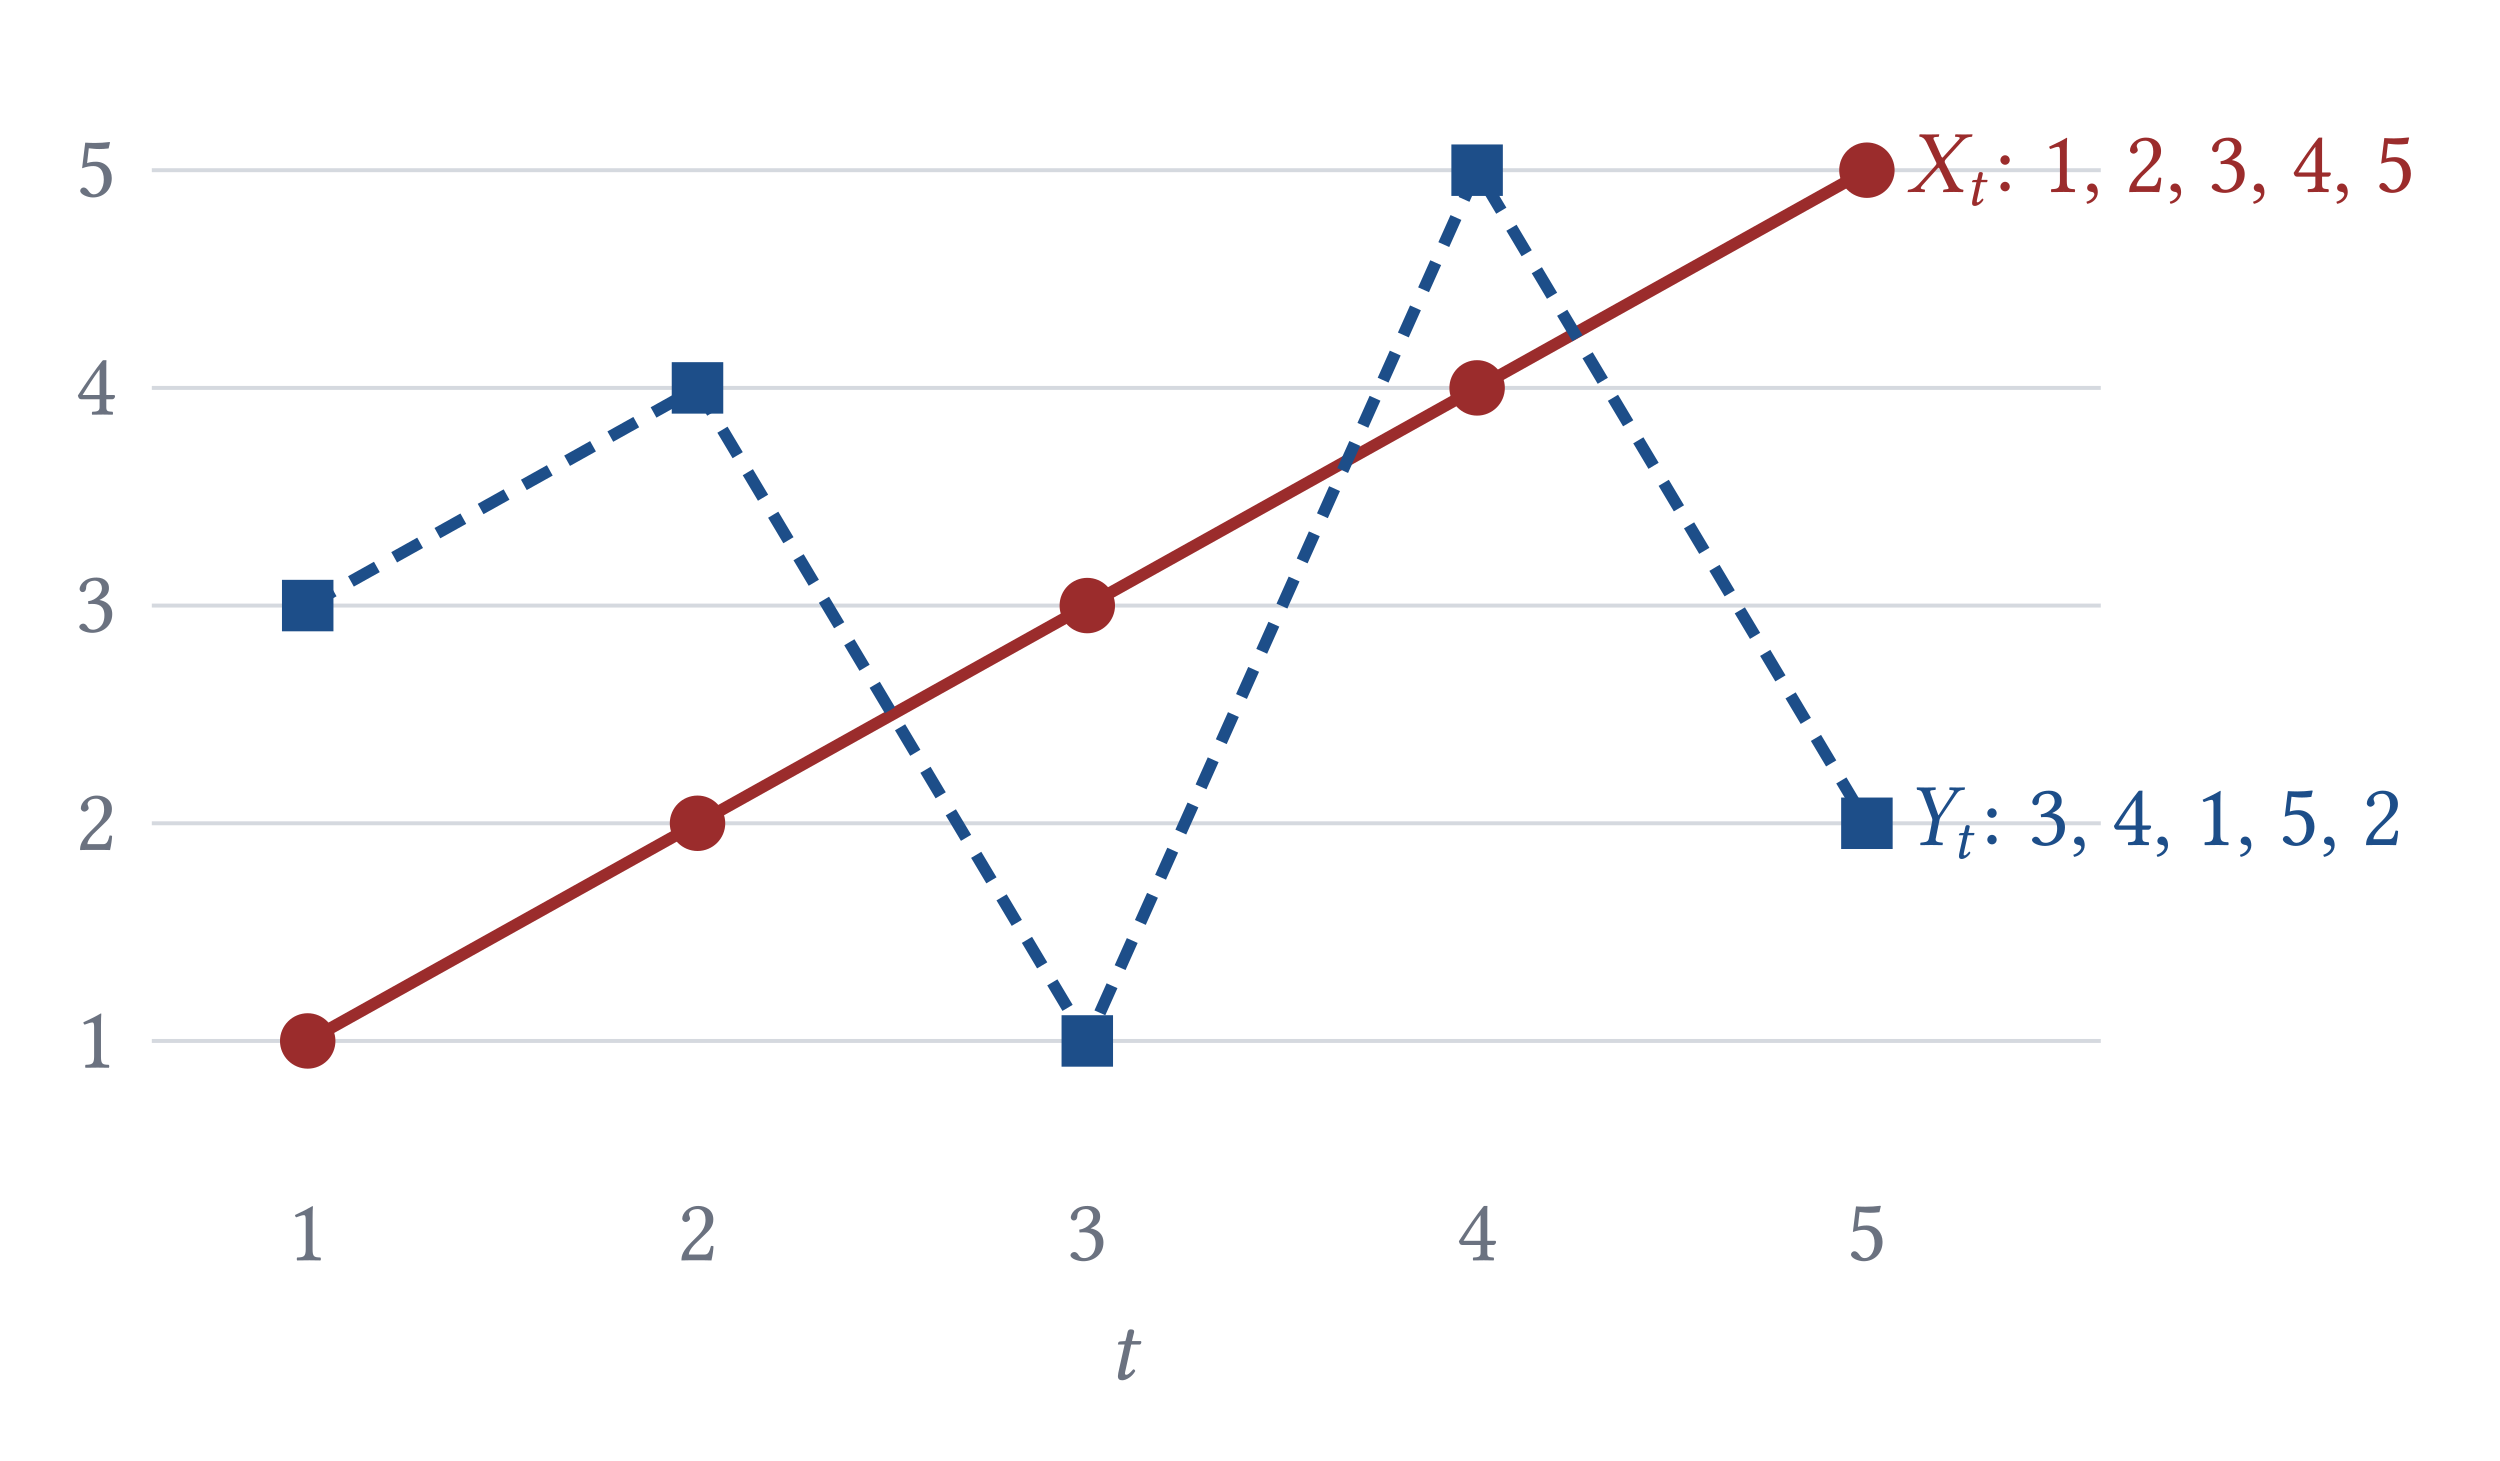
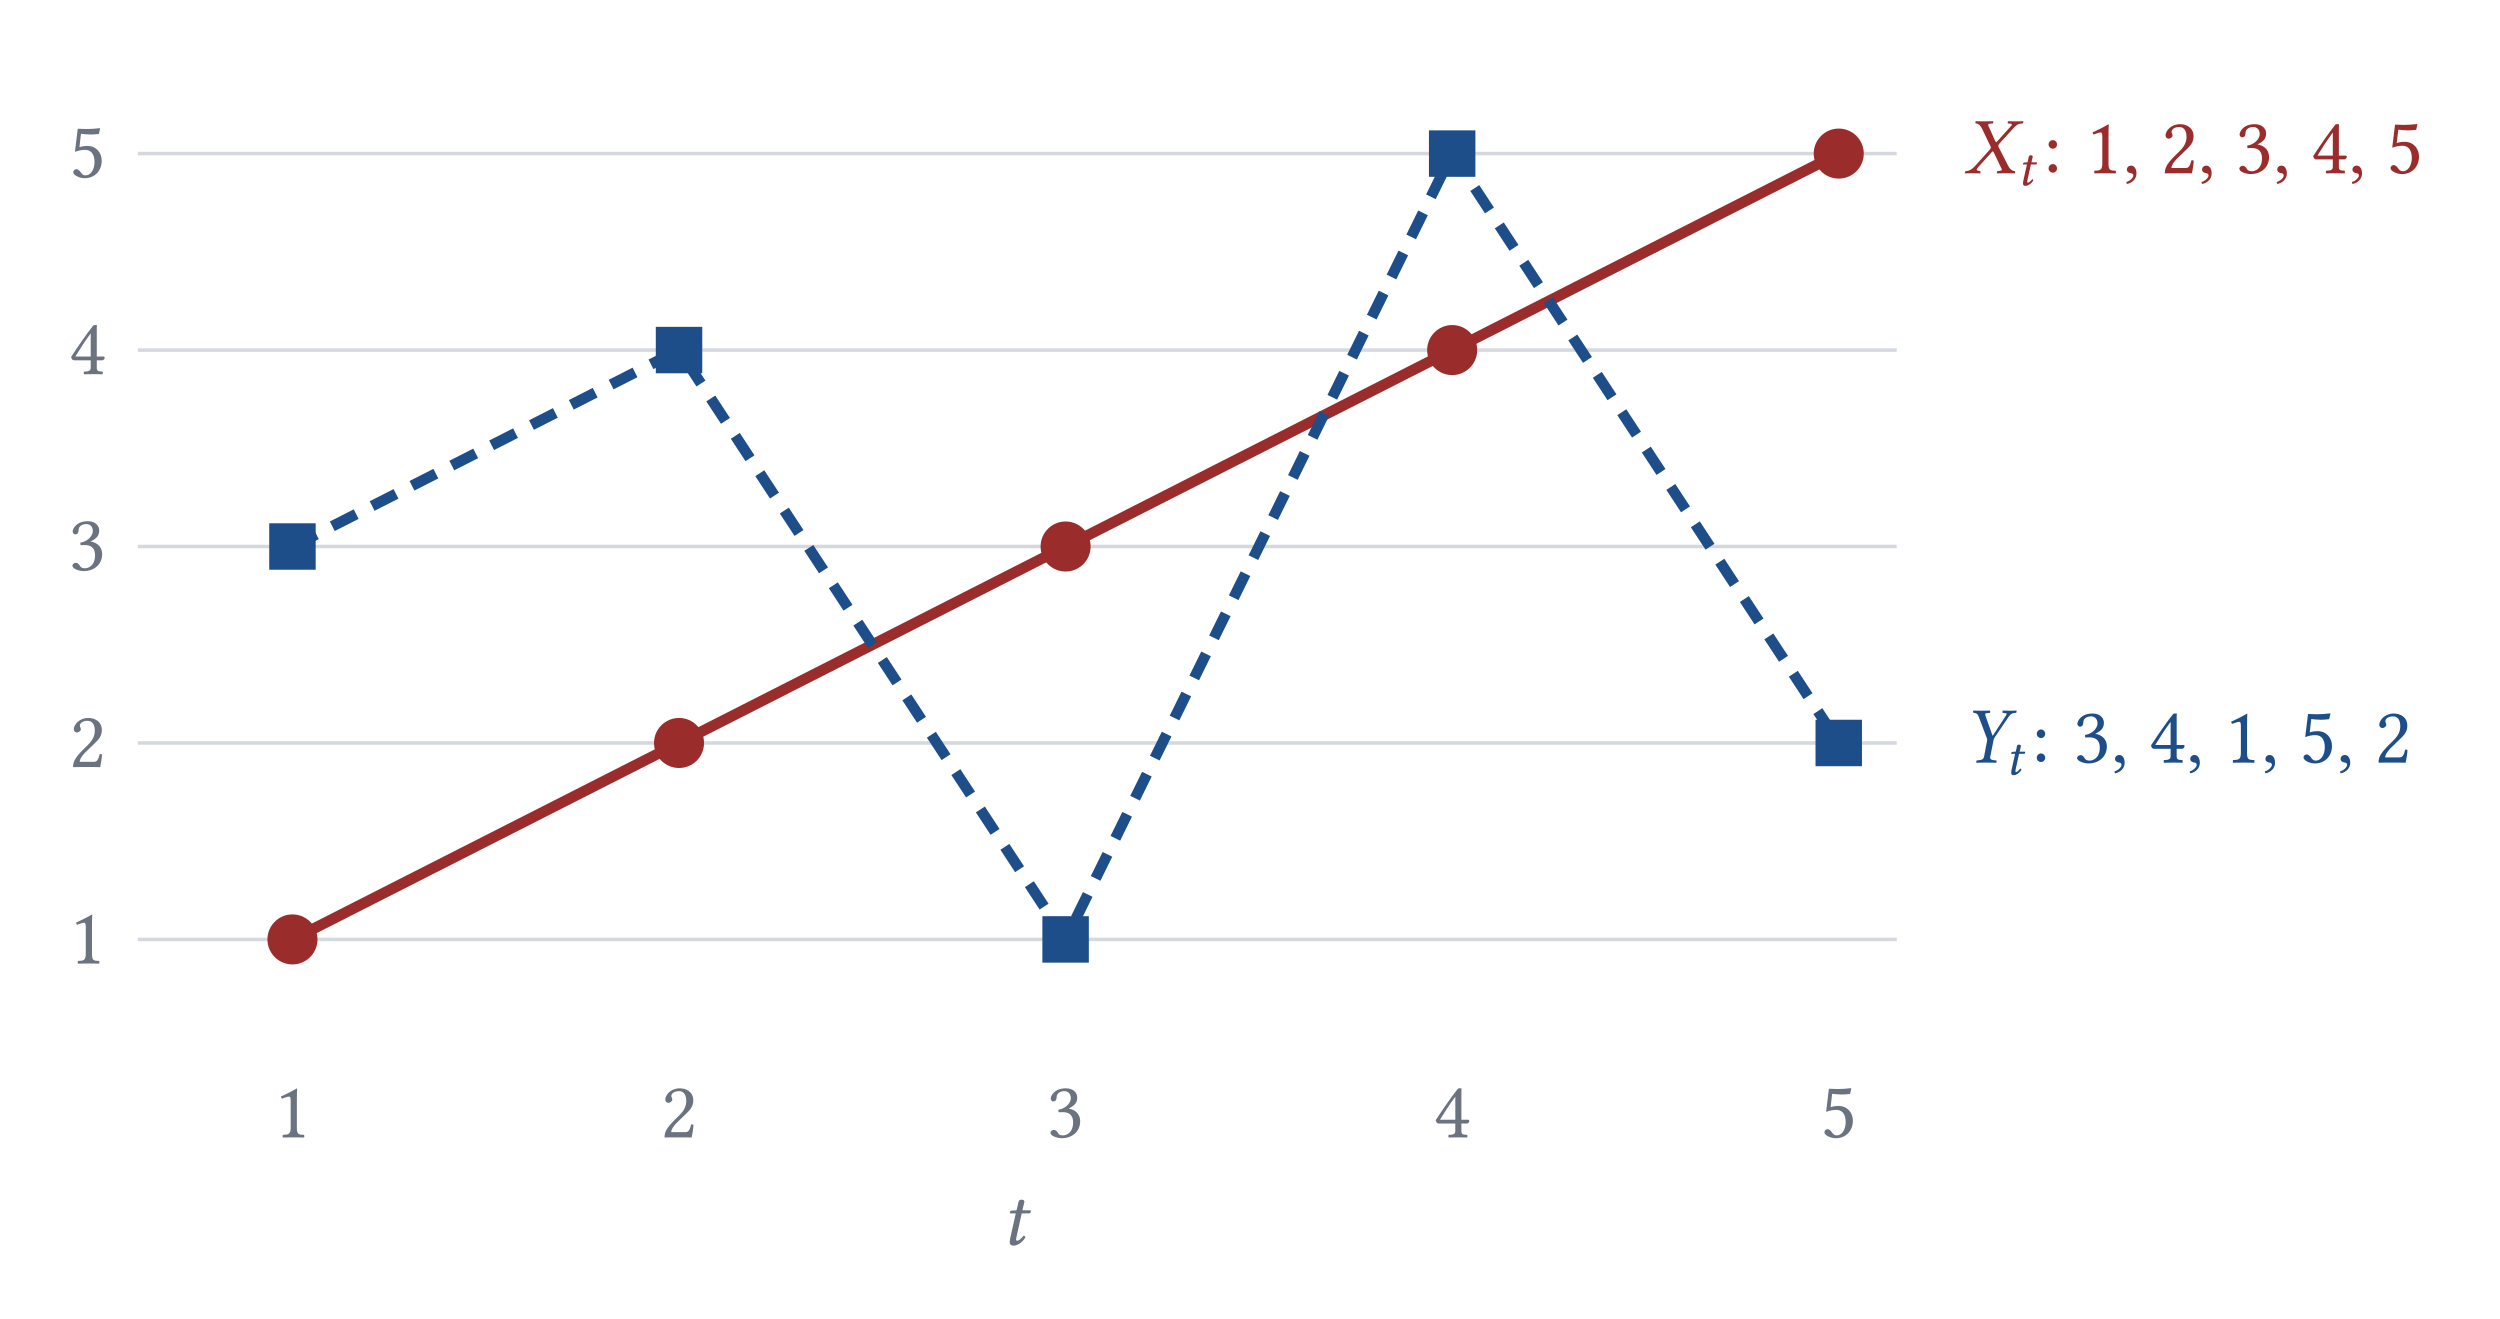
- <svg xmlns="http://www.w3.org/2000/svg" xmlns:xlink="http://www.w3.org/1999/xlink" width="250.119pt" height="146.16pt" viewBox="0 0 250.119 146.16">
+ <svg xmlns="http://www.w3.org/2000/svg" xmlns:xlink="http://www.w3.org/1999/xlink" width="277.151pt" height="146.16pt" viewBox="0 0 277.151 146.16">
  <defs>
    <g>
      <g id="glyph-0-0">
        <path d="M 2.562 -1.094 L 2.562 -4.188 C 2.562 -4.719 2.578 -5.266 2.594 -5.375 C 2.594 -5.422 2.578 -5.422 2.547 -5.422 C 2.047 -5.125 1.578 -4.891 0.797 -4.531 C 0.812 -4.438 0.844 -4.344 0.922 -4.297 C 1.344 -4.453 1.531 -4.516 1.703 -4.516 C 1.859 -4.516 1.875 -4.297 1.875 -4 L 1.875 -1.094 C 1.875 -0.344 1.641 -0.297 1.016 -0.281 C 0.969 -0.219 0.969 -0.031 1.016 0.016 C 1.453 0.016 1.781 0 2.25 0 C 2.688 0 2.906 0.016 3.344 0.016 C 3.406 -0.031 3.406 -0.219 3.344 -0.281 C 2.719 -0.297 2.562 -0.344 2.562 -1.094 Z M 2.562 -1.094 " />
      </g>
      <g id="glyph-0-1">
        <path d="M 0.547 -4.172 C 0.547 -3.984 0.719 -3.828 0.906 -3.828 C 1.047 -3.828 1.328 -3.984 1.328 -4.188 C 1.328 -4.25 1.297 -4.312 1.281 -4.375 C 1.266 -4.438 1.219 -4.516 1.219 -4.578 C 1.219 -4.812 1.453 -5.125 2.094 -5.125 C 2.422 -5.125 2.875 -4.906 2.875 -4.047 C 2.875 -3.484 2.672 -3.016 2.141 -2.484 L 1.484 -1.828 C 0.609 -0.938 0.469 -0.516 0.469 0.016 C 0.469 0.016 0.922 0 1.203 0 L 2.766 0 C 3.047 0 3.469 0.016 3.469 0.016 C 3.578 -0.453 3.672 -1.125 3.672 -1.391 C 3.625 -1.438 3.5 -1.453 3.422 -1.438 C 3.266 -0.797 3.109 -0.578 2.797 -0.578 L 1.203 -0.578 C 1.203 -1.016 1.812 -1.609 1.859 -1.656 L 2.766 -2.531 C 3.281 -3.016 3.656 -3.406 3.656 -4.094 C 3.656 -5.047 2.875 -5.438 2.156 -5.438 C 1.156 -5.438 0.547 -4.703 0.547 -4.172 Z M 0.547 -4.172 " />
      </g>
      <g id="glyph-0-2">
        <path d="M 1.922 -5.125 C 2.297 -5.125 2.656 -4.891 2.656 -4.328 C 2.656 -3.875 2.141 -3.188 1.266 -3.062 L 1.297 -2.781 C 1.453 -2.797 1.609 -2.797 1.734 -2.797 C 2.234 -2.797 2.906 -2.656 2.906 -1.656 C 2.906 -0.469 2.109 -0.219 1.797 -0.219 C 1.344 -0.219 1.266 -0.422 1.156 -0.594 C 1.062 -0.719 0.953 -0.828 0.766 -0.828 C 0.578 -0.828 0.391 -0.656 0.391 -0.516 C 0.391 -0.156 1.141 0.094 1.672 0.094 C 2.734 0.094 3.688 -0.594 3.688 -1.781 C 3.688 -2.75 2.953 -3.094 2.422 -3.188 L 2.422 -3.203 C 3.156 -3.547 3.359 -3.922 3.359 -4.391 C 3.359 -4.656 3.297 -4.875 3.078 -5.094 C 2.875 -5.297 2.562 -5.438 2.109 -5.438 C 0.797 -5.438 0.422 -4.578 0.422 -4.297 C 0.422 -4.172 0.516 -3.984 0.719 -3.984 C 1.031 -3.984 1.078 -4.281 1.078 -4.453 C 1.078 -5.016 1.688 -5.125 1.922 -5.125 Z M 1.922 -5.125 " />
      </g>
      <g id="glyph-0-3">
        <path d="M 3.844 -1.953 L 3.094 -1.953 L 3.094 -4.562 C 3.094 -5 3.094 -5.359 3.109 -5.422 L 3.094 -5.438 L 2.812 -5.438 C 2.75 -5.438 2.703 -5.391 2.672 -5.344 C 2.109 -4.656 1.078 -3.188 0.25 -1.906 C 0.281 -1.781 0.328 -1.531 0.594 -1.531 L 2.422 -1.531 L 2.422 -0.719 C 2.422 -0.297 2.078 -0.297 1.688 -0.281 C 1.641 -0.219 1.641 -0.031 1.688 0.016 C 1.984 0.016 2.344 0 2.75 0 C 3.094 0 3.438 0.016 3.719 0.016 C 3.781 -0.031 3.781 -0.219 3.719 -0.281 C 3.281 -0.312 3.094 -0.297 3.094 -0.719 L 3.094 -1.531 L 3.719 -1.531 C 3.844 -1.531 3.969 -1.703 3.969 -1.812 C 3.969 -1.906 3.938 -1.953 3.844 -1.953 Z M 2.422 -4.516 L 2.422 -1.953 L 0.719 -1.953 C 1.172 -2.688 1.797 -3.688 2.422 -4.516 Z M 2.422 -4.516 " />
      </g>
      <g id="glyph-0-4">
        <path d="M 2.844 -1.688 C 2.844 -0.844 2.406 -0.219 1.859 -0.219 C 1.531 -0.219 1.406 -0.438 1.281 -0.609 C 1.156 -0.766 1.016 -0.906 0.828 -0.906 C 0.656 -0.906 0.484 -0.75 0.484 -0.578 C 0.484 -0.203 1.234 0.094 1.75 0.094 C 2.859 0.094 3.641 -0.719 3.641 -1.844 C 3.641 -2.719 3.047 -3.484 2.047 -3.484 C 1.656 -3.484 1.328 -3.406 1.172 -3.344 L 1.344 -4.828 C 1.672 -4.797 1.969 -4.75 2.391 -4.75 C 2.656 -4.75 2.969 -4.766 3.328 -4.812 L 3.469 -5.422 L 3.406 -5.453 C 2.906 -5.391 2.422 -5.359 1.938 -5.359 C 1.609 -5.359 1.297 -5.375 0.984 -5.391 L 0.672 -2.828 C 1.156 -3 1.484 -3.047 1.812 -3.047 C 2.391 -3.047 2.844 -2.656 2.844 -1.688 Z M 2.844 -1.688 " />
      </g>
      <g id="glyph-1-0">
        <path d="M 1.344 -5.578 C 1.328 -5.547 1.391 -5.531 1.469 -5.516 C 1.609 -5.484 1.859 -5.422 2.109 -4.891 L 2.984 -3.062 C 3.031 -2.984 3.062 -2.922 3.062 -2.859 C 3.062 -2.75 3 -2.688 2.922 -2.594 L 1.422 -0.922 C 1.188 -0.656 0.828 -0.266 0.328 -0.234 C 0.266 -0.234 0.219 -0.219 0.219 -0.172 L 0.172 0 L 0.172 0.016 C 0.438 0.016 0.641 0 0.891 0 C 1.234 0 1.453 0.016 1.859 0.016 L 1.891 0 L 1.922 -0.172 C 1.922 -0.203 1.922 -0.234 1.875 -0.234 L 1.719 -0.266 C 1.562 -0.281 1.5 -0.328 1.5 -0.391 C 1.5 -0.469 1.578 -0.578 1.672 -0.688 L 3.125 -2.297 C 3.188 -2.375 3.25 -2.422 3.266 -2.422 C 3.297 -2.422 3.344 -2.406 3.375 -2.328 L 4.172 -0.656 C 4.234 -0.531 4.281 -0.453 4.281 -0.391 C 4.281 -0.297 4.203 -0.281 4 -0.266 L 3.812 -0.234 C 3.781 -0.234 3.75 -0.219 3.75 -0.172 C 3.75 -0.172 3.719 0 3.719 0 C 3.719 0 3.75 0.016 3.75 0.016 C 4.156 0.016 4.625 0 4.812 0 C 5.016 0 5.359 0.016 5.703 0.016 L 5.734 0 L 5.766 -0.172 C 5.766 -0.203 5.75 -0.234 5.703 -0.234 C 5.328 -0.266 5.109 -0.562 4.938 -0.906 L 3.984 -2.781 C 3.922 -2.875 3.891 -2.969 3.891 -3.031 C 3.891 -3.156 3.969 -3.234 4.062 -3.344 L 5.5 -4.922 C 5.797 -5.25 6.031 -5.5 6.547 -5.516 C 6.625 -5.516 6.641 -5.547 6.641 -5.578 L 6.672 -5.75 L 6.656 -5.766 C 6.312 -5.766 6.016 -5.75 5.812 -5.75 C 5.625 -5.75 5.328 -5.766 4.984 -5.766 L 4.953 -5.75 L 4.922 -5.578 C 4.922 -5.531 4.938 -5.516 4.984 -5.516 L 5.234 -5.5 C 5.344 -5.484 5.391 -5.453 5.391 -5.391 C 5.391 -5.328 5.312 -5.234 5.188 -5.109 L 3.781 -3.547 C 3.719 -3.469 3.688 -3.438 3.656 -3.438 C 3.641 -3.438 3.609 -3.469 3.562 -3.531 L 2.859 -5.109 C 2.797 -5.203 2.766 -5.297 2.766 -5.359 C 2.766 -5.438 2.828 -5.484 2.984 -5.5 L 3.266 -5.516 C 3.281 -5.516 3.312 -5.531 3.312 -5.578 L 3.344 -5.75 C 3.328 -5.75 3.344 -5.766 3.344 -5.766 C 2.938 -5.766 2.484 -5.75 2.281 -5.75 C 2.078 -5.75 1.75 -5.766 1.406 -5.766 L 1.375 -5.75 Z M 1.344 -5.578 " />
      </g>
      <g id="glyph-1-1">
        <path d="M 3 -0.672 L 3.344 -2.391 C 3.359 -2.547 3.406 -2.672 3.469 -2.766 L 5.016 -5.047 C 5.203 -5.312 5.328 -5.469 5.641 -5.5 L 5.875 -5.516 C 5.891 -5.562 5.938 -5.734 5.906 -5.766 C 5.641 -5.766 5.391 -5.75 5.188 -5.75 C 5 -5.75 4.719 -5.766 4.375 -5.766 C 4.359 -5.734 4.344 -5.547 4.359 -5.516 L 4.641 -5.484 C 4.766 -5.484 4.812 -5.453 4.812 -5.391 C 4.812 -5.328 4.766 -5.266 4.688 -5.141 L 3.281 -2.984 L 3.25 -2.984 L 2.484 -5.141 C 2.453 -5.234 2.438 -5.297 2.438 -5.359 C 2.438 -5.438 2.484 -5.469 2.672 -5.484 L 2.969 -5.516 C 3 -5.562 3 -5.734 2.984 -5.766 C 2.641 -5.766 2.375 -5.75 2.031 -5.75 C 1.703 -5.75 1.359 -5.766 1.109 -5.766 C 1.078 -5.734 1.094 -5.562 1.125 -5.516 L 1.266 -5.5 C 1.562 -5.453 1.625 -5.359 1.797 -4.875 L 2.625 -2.688 C 2.641 -2.641 2.656 -2.562 2.656 -2.531 C 2.656 -2.484 2.641 -2.406 2.625 -2.312 L 2.312 -0.672 C 2.266 -0.422 2.125 -0.297 1.75 -0.266 L 1.484 -0.234 C 1.453 -0.203 1.422 -0.062 1.469 0.016 C 1.859 0.016 2.188 0 2.531 0 C 2.875 0 3.281 0.016 3.672 0.016 C 3.688 -0.016 3.719 -0.203 3.688 -0.234 L 3.391 -0.266 C 3.109 -0.297 2.984 -0.375 2.984 -0.547 C 2.984 -0.594 2.984 -0.641 3 -0.672 Z M 3 -0.672 " />
      </g>
      <g id="glyph-1-2">
        <path d="M 1.656 -3.828 L 1.188 -3.797 C 1.016 -3.797 0.953 -3.719 0.938 -3.656 C 0.922 -3.625 0.906 -3.516 0.906 -3.5 C 0.906 -3.484 0.922 -3.484 0.953 -3.484 L 1.578 -3.484 L 1.031 -1.047 C 0.969 -0.766 0.906 -0.484 0.906 -0.328 C 0.906 0 1.078 0.094 1.344 0.094 C 1.75 0.094 2.344 -0.281 2.641 -0.828 C 2.609 -0.953 2.547 -1 2.438 -1 C 2.031 -0.531 1.875 -0.453 1.734 -0.453 C 1.703 -0.453 1.609 -0.469 1.609 -0.578 C 1.609 -0.656 1.641 -0.828 1.719 -1.141 L 2.234 -3.484 L 3.109 -3.484 C 3.188 -3.5 3.25 -3.625 3.25 -3.719 C 3.25 -3.766 3.234 -3.797 3.203 -3.828 L 2.312 -3.828 L 2.406 -4.234 C 2.438 -4.406 2.531 -4.656 2.531 -4.766 C 2.531 -4.922 2.453 -5 2.172 -5 C 1.844 -5 1.859 -4.609 1.781 -4.281 Z M 1.656 -3.828 " />
      </g>
      <g id="glyph-2-0">
        <path d="M 1.109 -2.547 L 0.797 -2.531 C 0.672 -2.531 0.641 -2.469 0.625 -2.422 C 0.625 -2.406 0.594 -2.344 0.594 -2.328 C 0.594 -2.312 0.625 -2.312 0.641 -2.312 L 1.047 -2.312 L 0.688 -0.703 C 0.641 -0.516 0.609 -0.328 0.609 -0.219 C 0.609 0 0.719 0.062 0.891 0.062 C 1.156 0.062 1.562 -0.188 1.75 -0.547 C 1.734 -0.625 1.703 -0.672 1.625 -0.672 C 1.359 -0.359 1.25 -0.297 1.156 -0.297 C 1.141 -0.297 1.078 -0.312 1.078 -0.375 C 1.078 -0.438 1.094 -0.547 1.141 -0.75 L 1.484 -2.312 L 2.078 -2.312 C 2.125 -2.328 2.156 -2.422 2.156 -2.469 C 2.156 -2.5 2.156 -2.531 2.125 -2.547 L 1.547 -2.547 L 1.609 -2.812 C 1.625 -2.922 1.688 -3.094 1.688 -3.172 C 1.688 -3.266 1.641 -3.328 1.438 -3.328 C 1.234 -3.328 1.234 -3.062 1.188 -2.844 Z M 1.109 -2.547 " />
      </g>
      <g id="glyph-3-0">
        <path d="M 0.625 -0.531 C 0.625 -0.281 0.844 -0.062 1.094 -0.062 C 1.359 -0.062 1.562 -0.281 1.562 -0.531 C 1.562 -0.797 1.359 -1.016 1.094 -1.016 C 0.844 -1.016 0.625 -0.797 0.625 -0.531 Z M 0.625 -3.188 C 0.625 -2.938 0.844 -2.719 1.094 -2.719 C 1.359 -2.719 1.562 -2.938 1.562 -3.188 C 1.562 -3.453 1.359 -3.672 1.094 -3.672 C 0.844 -3.672 0.625 -3.453 0.625 -3.188 Z M 0.625 -3.188 " />
      </g>
      <g id="glyph-3-1">
        <path d="M 2.562 -1.094 L 2.562 -4.188 C 2.562 -4.719 2.578 -5.266 2.594 -5.375 C 2.594 -5.422 2.578 -5.422 2.547 -5.422 C 2.047 -5.125 1.578 -4.891 0.797 -4.531 C 0.812 -4.438 0.844 -4.344 0.922 -4.297 C 1.344 -4.453 1.531 -4.516 1.703 -4.516 C 1.859 -4.516 1.875 -4.297 1.875 -4 L 1.875 -1.094 C 1.875 -0.344 1.641 -0.297 1.016 -0.281 C 0.969 -0.219 0.969 -0.031 1.016 0.016 C 1.453 0.016 1.781 0 2.25 0 C 2.688 0 2.906 0.016 3.344 0.016 C 3.406 -0.031 3.406 -0.219 3.344 -0.281 C 2.719 -0.297 2.562 -0.344 2.562 -1.094 Z M 2.562 -1.094 " />
      </g>
      <g id="glyph-3-2">
        <path d="M 0.922 -0.844 C 0.656 -0.844 0.453 -0.656 0.453 -0.406 C 0.453 -0.141 0.688 -0.047 0.844 -0.016 C 1.016 0 1.172 0.047 1.172 0.266 C 1.172 0.453 0.844 0.859 0.391 0.969 C 0.391 1.062 0.406 1.125 0.469 1.188 C 1 1.094 1.516 0.656 1.516 0.031 C 1.516 -0.5 1.281 -0.844 0.922 -0.844 Z M 0.922 -0.844 " />
      </g>
      <g id="glyph-3-3">
        <path d="M 0.547 -4.172 C 0.547 -3.984 0.719 -3.828 0.906 -3.828 C 1.047 -3.828 1.328 -3.984 1.328 -4.188 C 1.328 -4.25 1.297 -4.312 1.281 -4.375 C 1.266 -4.438 1.219 -4.516 1.219 -4.578 C 1.219 -4.812 1.453 -5.125 2.094 -5.125 C 2.422 -5.125 2.875 -4.906 2.875 -4.047 C 2.875 -3.484 2.672 -3.016 2.141 -2.484 L 1.484 -1.828 C 0.609 -0.938 0.469 -0.516 0.469 0.016 C 0.469 0.016 0.922 0 1.203 0 L 2.766 0 C 3.047 0 3.469 0.016 3.469 0.016 C 3.578 -0.453 3.672 -1.125 3.672 -1.391 C 3.625 -1.438 3.5 -1.453 3.422 -1.438 C 3.266 -0.797 3.109 -0.578 2.797 -0.578 L 1.203 -0.578 C 1.203 -1.016 1.812 -1.609 1.859 -1.656 L 2.766 -2.531 C 3.281 -3.016 3.656 -3.406 3.656 -4.094 C 3.656 -5.047 2.875 -5.438 2.156 -5.438 C 1.156 -5.438 0.547 -4.703 0.547 -4.172 Z M 0.547 -4.172 " />
      </g>
      <g id="glyph-3-4">
        <path d="M 1.922 -5.125 C 2.297 -5.125 2.656 -4.891 2.656 -4.328 C 2.656 -3.875 2.141 -3.188 1.266 -3.062 L 1.297 -2.781 C 1.453 -2.797 1.609 -2.797 1.734 -2.797 C 2.234 -2.797 2.906 -2.656 2.906 -1.656 C 2.906 -0.469 2.109 -0.219 1.797 -0.219 C 1.344 -0.219 1.266 -0.422 1.156 -0.594 C 1.062 -0.719 0.953 -0.828 0.766 -0.828 C 0.578 -0.828 0.391 -0.656 0.391 -0.516 C 0.391 -0.156 1.141 0.094 1.672 0.094 C 2.734 0.094 3.688 -0.594 3.688 -1.781 C 3.688 -2.75 2.953 -3.094 2.422 -3.188 L 2.422 -3.203 C 3.156 -3.547 3.359 -3.922 3.359 -4.391 C 3.359 -4.656 3.297 -4.875 3.078 -5.094 C 2.875 -5.297 2.562 -5.438 2.109 -5.438 C 0.797 -5.438 0.422 -4.578 0.422 -4.297 C 0.422 -4.172 0.516 -3.984 0.719 -3.984 C 1.031 -3.984 1.078 -4.281 1.078 -4.453 C 1.078 -5.016 1.688 -5.125 1.922 -5.125 Z M 1.922 -5.125 " />
      </g>
      <g id="glyph-3-5">
        <path d="M 3.844 -1.953 L 3.094 -1.953 L 3.094 -4.562 C 3.094 -5 3.094 -5.359 3.109 -5.422 L 3.094 -5.438 L 2.812 -5.438 C 2.75 -5.438 2.703 -5.391 2.672 -5.344 C 2.109 -4.656 1.078 -3.188 0.25 -1.906 C 0.281 -1.781 0.328 -1.531 0.594 -1.531 L 2.422 -1.531 L 2.422 -0.719 C 2.422 -0.297 2.078 -0.297 1.688 -0.281 C 1.641 -0.219 1.641 -0.031 1.688 0.016 C 1.984 0.016 2.344 0 2.75 0 C 3.094 0 3.438 0.016 3.719 0.016 C 3.781 -0.031 3.781 -0.219 3.719 -0.281 C 3.281 -0.312 3.094 -0.297 3.094 -0.719 L 3.094 -1.531 L 3.719 -1.531 C 3.844 -1.531 3.969 -1.703 3.969 -1.812 C 3.969 -1.906 3.938 -1.953 3.844 -1.953 Z M 2.422 -4.516 L 2.422 -1.953 L 0.719 -1.953 C 1.172 -2.688 1.797 -3.688 2.422 -4.516 Z M 2.422 -4.516 " />
      </g>
      <g id="glyph-3-6">
        <path d="M 2.844 -1.688 C 2.844 -0.844 2.406 -0.219 1.859 -0.219 C 1.531 -0.219 1.406 -0.438 1.281 -0.609 C 1.156 -0.766 1.016 -0.906 0.828 -0.906 C 0.656 -0.906 0.484 -0.75 0.484 -0.578 C 0.484 -0.203 1.234 0.094 1.75 0.094 C 2.859 0.094 3.641 -0.719 3.641 -1.844 C 3.641 -2.719 3.047 -3.484 2.047 -3.484 C 1.656 -3.484 1.328 -3.406 1.172 -3.344 L 1.344 -4.828 C 1.672 -4.797 1.969 -4.75 2.391 -4.75 C 2.656 -4.75 2.969 -4.766 3.328 -4.812 L 3.469 -5.422 L 3.406 -5.453 C 2.906 -5.391 2.422 -5.359 1.938 -5.359 C 1.609 -5.359 1.297 -5.375 0.984 -5.391 L 0.672 -2.828 C 1.156 -3 1.484 -3.047 1.812 -3.047 C 2.391 -3.047 2.844 -2.656 2.844 -1.688 Z M 2.844 -1.688 " />
      </g>
    </g>
  </defs>
-   <path fill="none" stroke-width="0.399" stroke-linecap="butt" stroke-linejoin="miter" stroke="rgb(83.53%, 85.097%, 87.45%)" stroke-opacity="1" stroke-miterlimit="10" d="M 0.002 13.144 L 196.114 13.144 M 0.002 35.046 L 196.114 35.046 M 0.002 56.953 L 196.114 56.953 M 0.002 78.855 L 196.114 78.855 M 0.002 100.762 L 196.114 100.762 " transform="matrix(0.994286, 0, 0, -0.994286, 15.18596, 117.2134)" />
+   <path fill="none" stroke-width="0.399" stroke-linecap="butt" stroke-linejoin="miter" stroke="rgb(83.53%, 85.097%, 87.45%)" stroke-opacity="1" stroke-miterlimit="10" d="M -0.002 13.144 L 196.115 13.144 M -0.002 35.046 L 196.115 35.046 M -0.002 56.953 L 196.115 56.953 M -0.002 78.855 L 196.115 78.855 M -0.002 100.762 L 196.115 100.762 " transform="matrix(0.994286, 0, 0, -0.994286, 15.2791, 117.2134)" />
  <g fill="rgb(41.962%, 44.707%, 50.194%)" fill-opacity="1">
-     <use xlink:href="#glyph-0-0" x="28.712" y="126.089" />
+     <use xlink:href="#glyph-0-0" x="30.348" y="126.089" />
  </g>
  <g fill="rgb(41.962%, 44.707%, 50.194%)" fill-opacity="1">
-     <use xlink:href="#glyph-0-1" x="67.71" y="126.089" />
+     <use xlink:href="#glyph-0-1" x="73.203" y="126.089" />
  </g>
  <g fill="rgb(41.962%, 44.707%, 50.194%)" fill-opacity="1">
-     <use xlink:href="#glyph-0-2" x="106.708" y="126.089" />
+     <use xlink:href="#glyph-0-2" x="116.059" y="126.089" />
  </g>
  <g fill="rgb(41.962%, 44.707%, 50.194%)" fill-opacity="1">
-     <use xlink:href="#glyph-0-3" x="145.706" y="126.089" />
+     <use xlink:href="#glyph-0-3" x="158.915" y="126.089" />
  </g>
  <g fill="rgb(41.962%, 44.707%, 50.194%)" fill-opacity="1">
-     <use xlink:href="#glyph-0-4" x="184.704" y="126.089" />
+     <use xlink:href="#glyph-0-4" x="201.769" y="126.089" />
  </g>
  <g fill="rgb(41.962%, 44.707%, 50.194%)" fill-opacity="1">
-     <use xlink:href="#glyph-0-0" x="7.541" y="106.812" />
+     <use xlink:href="#glyph-0-0" x="7.634" y="106.812" />
  </g>
  <g fill="rgb(41.962%, 44.707%, 50.194%)" fill-opacity="1">
-     <use xlink:href="#glyph-0-1" x="7.541" y="85.032" />
+     <use xlink:href="#glyph-0-1" x="7.634" y="85.032" />
  </g>
  <g fill="rgb(41.962%, 44.707%, 50.194%)" fill-opacity="1">
-     <use xlink:href="#glyph-0-2" x="7.541" y="63.22" />
+     <use xlink:href="#glyph-0-2" x="7.634" y="63.22" />
  </g>
  <g fill="rgb(41.962%, 44.707%, 50.194%)" fill-opacity="1">
-     <use xlink:href="#glyph-0-3" x="7.541" y="41.475" />
+     <use xlink:href="#glyph-0-3" x="7.634" y="41.475" />
  </g>
  <g fill="rgb(41.962%, 44.707%, 50.194%)" fill-opacity="1">
-     <use xlink:href="#glyph-0-4" x="7.541" y="19.662" />
+     <use xlink:href="#glyph-0-4" x="7.634" y="19.662" />
  </g>
-   <path fill="none" stroke-width="1.196" stroke-linecap="butt" stroke-linejoin="miter" stroke="rgb(60.782%, 17.255%, 17.255%)" stroke-opacity="1" stroke-miterlimit="10" d="M 15.689 13.144 L 54.913 35.046 L 94.133 56.953 L 133.357 78.855 L 172.581 100.762 " transform="matrix(0.994286, 0, 0, -0.994286, 15.18596, 117.2134)" />
+   <path fill="none" stroke-width="1.196" stroke-linecap="butt" stroke-linejoin="miter" stroke="rgb(60.782%, 17.255%, 17.255%)" stroke-opacity="1" stroke-miterlimit="10" d="M 17.241 13.144 L 60.343 35.046 L 103.445 56.953 L 146.547 78.855 L 189.648 100.762 " transform="matrix(0.994286, 0, 0, -0.994286, 15.2791, 117.2134)" />
  <g fill="rgb(60.782%, 17.255%, 17.255%)" fill-opacity="1">
-     <use xlink:href="#glyph-1-0" x="190.672" y="19.205" />
+     <use xlink:href="#glyph-1-0" x="217.644" y="19.205" />
  </g>
  <g fill="rgb(60.782%, 17.255%, 17.255%)" fill-opacity="1">
-     <use xlink:href="#glyph-2-0" x="196.691" y="20.542" />
+     <use xlink:href="#glyph-2-0" x="223.661" y="20.542" />
  </g>
  <g fill="rgb(60.782%, 17.255%, 17.255%)" fill-opacity="1">
-     <use xlink:href="#glyph-3-0" x="199.51" y="19.205" />
+     <use xlink:href="#glyph-3-0" x="226.48" y="19.205" />
  </g>
  <g fill="rgb(60.782%, 17.255%, 17.255%)" fill-opacity="1">
-     <use xlink:href="#glyph-3-1" x="204.217" y="19.205" />
-     <use xlink:href="#glyph-3-2" x="208.362" y="19.205" />
+     <use xlink:href="#glyph-3-1" x="231.188" y="19.205" />
+     <use xlink:href="#glyph-3-2" x="235.333" y="19.205" />
  </g>
  <g fill="rgb(60.782%, 17.255%, 17.255%)" fill-opacity="1">
-     <use xlink:href="#glyph-3-3" x="212.553" y="19.205" />
-     <use xlink:href="#glyph-3-2" x="216.698" y="19.205" />
+     <use xlink:href="#glyph-3-3" x="239.523" y="19.205" />
+     <use xlink:href="#glyph-3-2" x="243.669" y="19.205" />
  </g>
  <g fill="rgb(60.782%, 17.255%, 17.255%)" fill-opacity="1">
-     <use xlink:href="#glyph-3-4" x="220.888" y="19.205" />
-     <use xlink:href="#glyph-3-2" x="225.034" y="19.205" />
+     <use xlink:href="#glyph-3-4" x="247.859" y="19.205" />
+     <use xlink:href="#glyph-3-2" x="252.004" y="19.205" />
  </g>
  <g fill="rgb(60.782%, 17.255%, 17.255%)" fill-opacity="1">
-     <use xlink:href="#glyph-3-5" x="229.224" y="19.205" />
-     <use xlink:href="#glyph-3-2" x="233.369" y="19.205" />
+     <use xlink:href="#glyph-3-5" x="256.195" y="19.205" />
+     <use xlink:href="#glyph-3-2" x="260.34" y="19.205" />
  </g>
  <g fill="rgb(60.782%, 17.255%, 17.255%)" fill-opacity="1">
-     <use xlink:href="#glyph-3-6" x="237.56" y="19.205" />
+     <use xlink:href="#glyph-3-6" x="264.53" y="19.205" />
  </g>
-   <path fill="none" stroke-width="1.196" stroke-linecap="butt" stroke-linejoin="miter" stroke="rgb(11.374%, 30.588%, 53.725%)" stroke-opacity="1" stroke-dasharray="2.989 1.993" stroke-miterlimit="10" d="M 15.689 56.953 L 54.913 78.855 L 94.133 13.144 L 133.357 100.762 L 172.581 35.046 " transform="matrix(0.994286, 0, 0, -0.994286, 15.18596, 117.2134)" />
+   <path fill="none" stroke-width="1.196" stroke-linecap="butt" stroke-linejoin="miter" stroke="rgb(11.374%, 30.588%, 53.725%)" stroke-opacity="1" stroke-dasharray="2.989 1.993" stroke-miterlimit="10" d="M 17.241 56.953 L 60.343 78.855 L 103.445 13.144 L 146.547 100.762 L 189.648 35.046 " transform="matrix(0.994286, 0, 0, -0.994286, 15.2791, 117.2134)" />
  <g fill="rgb(11.374%, 30.588%, 53.725%)" fill-opacity="1">
-     <use xlink:href="#glyph-1-1" x="190.672" y="84.541" />
+     <use xlink:href="#glyph-1-1" x="217.644" y="84.541" />
  </g>
  <g fill="rgb(11.374%, 30.588%, 53.725%)" fill-opacity="1">
-     <use xlink:href="#glyph-2-0" x="195.38" y="85.878" />
+     <use xlink:href="#glyph-2-0" x="222.351" y="85.878" />
  </g>
  <g fill="rgb(11.374%, 30.588%, 53.725%)" fill-opacity="1">
-     <use xlink:href="#glyph-3-0" x="198.199" y="84.541" />
+     <use xlink:href="#glyph-3-0" x="225.17" y="84.541" />
  </g>
  <g fill="rgb(11.374%, 30.588%, 53.725%)" fill-opacity="1">
-     <use xlink:href="#glyph-3-4" x="202.906" y="84.541" />
-     <use xlink:href="#glyph-3-2" x="207.052" y="84.541" />
+     <use xlink:href="#glyph-3-4" x="229.877" y="84.541" />
+     <use xlink:href="#glyph-3-2" x="234.023" y="84.541" />
  </g>
  <g fill="rgb(11.374%, 30.588%, 53.725%)" fill-opacity="1">
-     <use xlink:href="#glyph-3-5" x="211.242" y="84.541" />
-     <use xlink:href="#glyph-3-2" x="215.388" y="84.541" />
+     <use xlink:href="#glyph-3-5" x="238.213" y="84.541" />
+     <use xlink:href="#glyph-3-2" x="242.358" y="84.541" />
  </g>
  <g fill="rgb(11.374%, 30.588%, 53.725%)" fill-opacity="1">
-     <use xlink:href="#glyph-3-1" x="219.578" y="84.541" />
-     <use xlink:href="#glyph-3-2" x="223.723" y="84.541" />
+     <use xlink:href="#glyph-3-1" x="246.548" y="84.541" />
+     <use xlink:href="#glyph-3-2" x="250.694" y="84.541" />
  </g>
  <g fill="rgb(11.374%, 30.588%, 53.725%)" fill-opacity="1">
-     <use xlink:href="#glyph-3-6" x="227.913" y="84.541" />
-     <use xlink:href="#glyph-3-2" x="232.059" y="84.541" />
+     <use xlink:href="#glyph-3-6" x="254.884" y="84.541" />
+     <use xlink:href="#glyph-3-2" x="259.03" y="84.541" />
  </g>
  <g fill="rgb(11.374%, 30.588%, 53.725%)" fill-opacity="1">
-     <use xlink:href="#glyph-3-3" x="236.249" y="84.541" />
+     <use xlink:href="#glyph-3-3" x="263.22" y="84.541" />
  </g>
-   <path fill-rule="nonzero" fill="rgb(60.782%, 17.255%, 17.255%)" fill-opacity="1" stroke-width="1.196" stroke-linecap="butt" stroke-linejoin="miter" stroke="rgb(60.782%, 17.255%, 17.255%)" stroke-opacity="1" stroke-miterlimit="10" d="M 17.881 13.144 C 17.881 14.354 16.899 15.336 15.689 15.336 C 14.479 15.336 13.497 14.354 13.497 13.144 C 13.497 11.934 14.479 10.952 15.689 10.952 C 16.899 10.952 17.881 11.934 17.881 13.144 Z M 17.881 13.144 " transform="matrix(0.994286, 0, 0, -0.994286, 15.18596, 117.2134)" />
-   <path fill-rule="nonzero" fill="rgb(60.782%, 17.255%, 17.255%)" fill-opacity="1" stroke-width="1.196" stroke-linecap="butt" stroke-linejoin="miter" stroke="rgb(60.782%, 17.255%, 17.255%)" stroke-opacity="1" stroke-miterlimit="10" d="M 57.105 35.046 C 57.105 36.256 56.123 37.239 54.913 37.239 C 53.703 37.239 52.721 36.256 52.721 35.046 C 52.721 33.836 53.703 32.854 54.913 32.854 C 56.123 32.854 57.105 33.836 57.105 35.046 Z M 57.105 35.046 " transform="matrix(0.994286, 0, 0, -0.994286, 15.18596, 117.2134)" />
-   <path fill-rule="nonzero" fill="rgb(60.782%, 17.255%, 17.255%)" fill-opacity="1" stroke-width="1.196" stroke-linecap="butt" stroke-linejoin="miter" stroke="rgb(60.782%, 17.255%, 17.255%)" stroke-opacity="1" stroke-miterlimit="10" d="M 96.325 56.953 C 96.325 58.163 95.343 59.145 94.133 59.145 C 92.923 59.145 91.941 58.163 91.941 56.953 C 91.941 55.743 92.923 54.761 94.133 54.761 C 95.343 54.761 96.325 55.743 96.325 56.953 Z M 96.325 56.953 " transform="matrix(0.994286, 0, 0, -0.994286, 15.18596, 117.2134)" />
-   <path fill-rule="nonzero" fill="rgb(60.782%, 17.255%, 17.255%)" fill-opacity="1" stroke-width="1.196" stroke-linecap="butt" stroke-linejoin="miter" stroke="rgb(60.782%, 17.255%, 17.255%)" stroke-opacity="1" stroke-miterlimit="10" d="M 135.55 78.855 C 135.55 80.065 134.567 81.048 133.357 81.048 C 132.147 81.048 131.165 80.065 131.165 78.855 C 131.165 77.645 132.147 76.663 133.357 76.663 C 134.567 76.663 135.55 77.645 135.55 78.855 Z M 135.55 78.855 " transform="matrix(0.994286, 0, 0, -0.994286, 15.18596, 117.2134)" />
-   <path fill-rule="nonzero" fill="rgb(60.782%, 17.255%, 17.255%)" fill-opacity="1" stroke-width="1.196" stroke-linecap="butt" stroke-linejoin="miter" stroke="rgb(60.782%, 17.255%, 17.255%)" stroke-opacity="1" stroke-miterlimit="10" d="M 174.77 100.762 C 174.77 101.972 173.792 102.954 172.581 102.954 C 171.368 102.954 170.389 101.972 170.389 100.762 C 170.389 99.552 171.368 98.57 172.581 98.57 C 173.792 98.57 174.77 99.552 174.77 100.762 Z M 174.77 100.762 " transform="matrix(0.994286, 0, 0, -0.994286, 15.18596, 117.2134)" />
-   <path fill-rule="nonzero" fill="rgb(11.374%, 30.588%, 53.725%)" fill-opacity="1" stroke-width="1.196" stroke-linecap="butt" stroke-linejoin="miter" stroke="rgb(11.374%, 30.588%, 53.725%)" stroke-opacity="1" stroke-miterlimit="10" d="M 13.697 54.961 L 17.681 54.961 L 17.681 58.945 L 13.697 58.945 Z M 13.697 54.961 " transform="matrix(0.994286, 0, 0, -0.994286, 15.18596, 117.2134)" />
-   <path fill-rule="nonzero" fill="rgb(11.374%, 30.588%, 53.725%)" fill-opacity="1" stroke-width="1.196" stroke-linecap="butt" stroke-linejoin="miter" stroke="rgb(11.374%, 30.588%, 53.725%)" stroke-opacity="1" stroke-miterlimit="10" d="M 52.917 76.864 L 56.905 76.864 L 56.905 80.847 L 52.917 80.847 Z M 52.917 76.864 " transform="matrix(0.994286, 0, 0, -0.994286, 15.18596, 117.2134)" />
-   <path fill-rule="nonzero" fill="rgb(11.374%, 30.588%, 53.725%)" fill-opacity="1" stroke-width="1.196" stroke-linecap="butt" stroke-linejoin="miter" stroke="rgb(11.374%, 30.588%, 53.725%)" stroke-opacity="1" stroke-miterlimit="10" d="M 92.141 11.152 L 96.125 11.152 L 96.125 15.136 L 92.141 15.136 Z M 92.141 11.152 " transform="matrix(0.994286, 0, 0, -0.994286, 15.18596, 117.2134)" />
-   <path fill-rule="nonzero" fill="rgb(11.374%, 30.588%, 53.725%)" fill-opacity="1" stroke-width="1.196" stroke-linecap="butt" stroke-linejoin="miter" stroke="rgb(11.374%, 30.588%, 53.725%)" stroke-opacity="1" stroke-miterlimit="10" d="M 131.365 98.77 L 135.349 98.77 L 135.349 102.754 L 131.365 102.754 Z M 131.365 98.77 " transform="matrix(0.994286, 0, 0, -0.994286, 15.18596, 117.2134)" />
-   <path fill-rule="nonzero" fill="rgb(11.374%, 30.588%, 53.725%)" fill-opacity="1" stroke-width="1.196" stroke-linecap="butt" stroke-linejoin="miter" stroke="rgb(11.374%, 30.588%, 53.725%)" stroke-opacity="1" stroke-miterlimit="10" d="M 170.586 33.055 L 174.573 33.055 L 174.573 37.038 L 170.586 37.038 Z M 170.586 33.055 " transform="matrix(0.994286, 0, 0, -0.994286, 15.18596, 117.2134)" />
+   <path fill-rule="nonzero" fill="rgb(60.782%, 17.255%, 17.255%)" fill-opacity="1" stroke-width="1.196" stroke-linecap="butt" stroke-linejoin="miter" stroke="rgb(60.782%, 17.255%, 17.255%)" stroke-opacity="1" stroke-miterlimit="10" d="M 19.434 13.144 C 19.434 14.354 18.451 15.336 17.241 15.336 C 16.031 15.336 15.049 14.354 15.049 13.144 C 15.049 11.934 16.031 10.952 17.241 10.952 C 18.451 10.952 19.434 11.934 19.434 13.144 Z M 19.434 13.144 " transform="matrix(0.994286, 0, 0, -0.994286, 15.2791, 117.2134)" />
+   <path fill-rule="nonzero" fill="rgb(60.782%, 17.255%, 17.255%)" fill-opacity="1" stroke-width="1.196" stroke-linecap="butt" stroke-linejoin="miter" stroke="rgb(60.782%, 17.255%, 17.255%)" stroke-opacity="1" stroke-miterlimit="10" d="M 62.535 35.046 C 62.535 36.256 61.553 37.239 60.343 37.239 C 59.133 37.239 58.151 36.256 58.151 35.046 C 58.151 33.836 59.133 32.854 60.343 32.854 C 61.553 32.854 62.535 33.836 62.535 35.046 Z M 62.535 35.046 " transform="matrix(0.994286, 0, 0, -0.994286, 15.2791, 117.2134)" />
+   <path fill-rule="nonzero" fill="rgb(60.782%, 17.255%, 17.255%)" fill-opacity="1" stroke-width="1.196" stroke-linecap="butt" stroke-linejoin="miter" stroke="rgb(60.782%, 17.255%, 17.255%)" stroke-opacity="1" stroke-miterlimit="10" d="M 105.637 56.953 C 105.637 58.163 104.655 59.145 103.445 59.145 C 102.235 59.145 101.253 58.163 101.253 56.953 C 101.253 55.743 102.235 54.761 103.445 54.761 C 104.655 54.761 105.637 55.743 105.637 56.953 Z M 105.637 56.953 " transform="matrix(0.994286, 0, 0, -0.994286, 15.2791, 117.2134)" />
+   <path fill-rule="nonzero" fill="rgb(60.782%, 17.255%, 17.255%)" fill-opacity="1" stroke-width="1.196" stroke-linecap="butt" stroke-linejoin="miter" stroke="rgb(60.782%, 17.255%, 17.255%)" stroke-opacity="1" stroke-miterlimit="10" d="M 148.739 78.855 C 148.739 80.065 147.757 81.048 146.547 81.048 C 145.337 81.048 144.354 80.065 144.354 78.855 C 144.354 77.645 145.337 76.663 146.547 76.663 C 147.757 76.663 148.739 77.645 148.739 78.855 Z M 148.739 78.855 " transform="matrix(0.994286, 0, 0, -0.994286, 15.2791, 117.2134)" />
+   <path fill-rule="nonzero" fill="rgb(60.782%, 17.255%, 17.255%)" fill-opacity="1" stroke-width="1.196" stroke-linecap="butt" stroke-linejoin="miter" stroke="rgb(60.782%, 17.255%, 17.255%)" stroke-opacity="1" stroke-miterlimit="10" d="M 191.841 100.762 C 191.841 101.972 190.858 102.954 189.648 102.954 C 188.438 102.954 187.456 101.972 187.456 100.762 C 187.456 99.552 188.438 98.57 189.648 98.57 C 190.858 98.57 191.841 99.552 191.841 100.762 Z M 191.841 100.762 " transform="matrix(0.994286, 0, 0, -0.994286, 15.2791, 117.2134)" />
+   <path fill-rule="nonzero" fill="rgb(11.374%, 30.588%, 53.725%)" fill-opacity="1" stroke-width="1.196" stroke-linecap="butt" stroke-linejoin="miter" stroke="rgb(11.374%, 30.588%, 53.725%)" stroke-opacity="1" stroke-miterlimit="10" d="M 15.249 54.961 L 19.233 54.961 L 19.233 58.945 L 15.249 58.945 Z M 15.249 54.961 " transform="matrix(0.994286, 0, 0, -0.994286, 15.2791, 117.2134)" />
+   <path fill-rule="nonzero" fill="rgb(11.374%, 30.588%, 53.725%)" fill-opacity="1" stroke-width="1.196" stroke-linecap="butt" stroke-linejoin="miter" stroke="rgb(11.374%, 30.588%, 53.725%)" stroke-opacity="1" stroke-miterlimit="10" d="M 58.351 76.864 L 62.335 76.864 L 62.335 80.847 L 58.351 80.847 Z M 58.351 76.864 " transform="matrix(0.994286, 0, 0, -0.994286, 15.2791, 117.2134)" />
+   <path fill-rule="nonzero" fill="rgb(11.374%, 30.588%, 53.725%)" fill-opacity="1" stroke-width="1.196" stroke-linecap="butt" stroke-linejoin="miter" stroke="rgb(11.374%, 30.588%, 53.725%)" stroke-opacity="1" stroke-miterlimit="10" d="M 101.453 11.152 L 105.437 11.152 L 105.437 15.136 L 101.453 15.136 Z M 101.453 11.152 " transform="matrix(0.994286, 0, 0, -0.994286, 15.2791, 117.2134)" />
+   <path fill-rule="nonzero" fill="rgb(11.374%, 30.588%, 53.725%)" fill-opacity="1" stroke-width="1.196" stroke-linecap="butt" stroke-linejoin="miter" stroke="rgb(11.374%, 30.588%, 53.725%)" stroke-opacity="1" stroke-miterlimit="10" d="M 144.555 98.77 L 148.538 98.77 L 148.538 102.754 L 144.555 102.754 Z M 144.555 98.77 " transform="matrix(0.994286, 0, 0, -0.994286, 15.2791, 117.2134)" />
+   <path fill-rule="nonzero" fill="rgb(11.374%, 30.588%, 53.725%)" fill-opacity="1" stroke-width="1.196" stroke-linecap="butt" stroke-linejoin="miter" stroke="rgb(11.374%, 30.588%, 53.725%)" stroke-opacity="1" stroke-miterlimit="10" d="M 187.657 33.055 L 191.64 33.055 L 191.64 37.038 L 187.657 37.038 Z M 187.657 33.055 " transform="matrix(0.994286, 0, 0, -0.994286, 15.2791, 117.2134)" />
  <g fill="rgb(41.962%, 44.707%, 50.194%)" fill-opacity="1">
-     <use xlink:href="#glyph-1-2" x="110.938" y="137.999" />
+     <use xlink:href="#glyph-1-2" x="111.032" y="137.999" />
  </g>
</svg>
